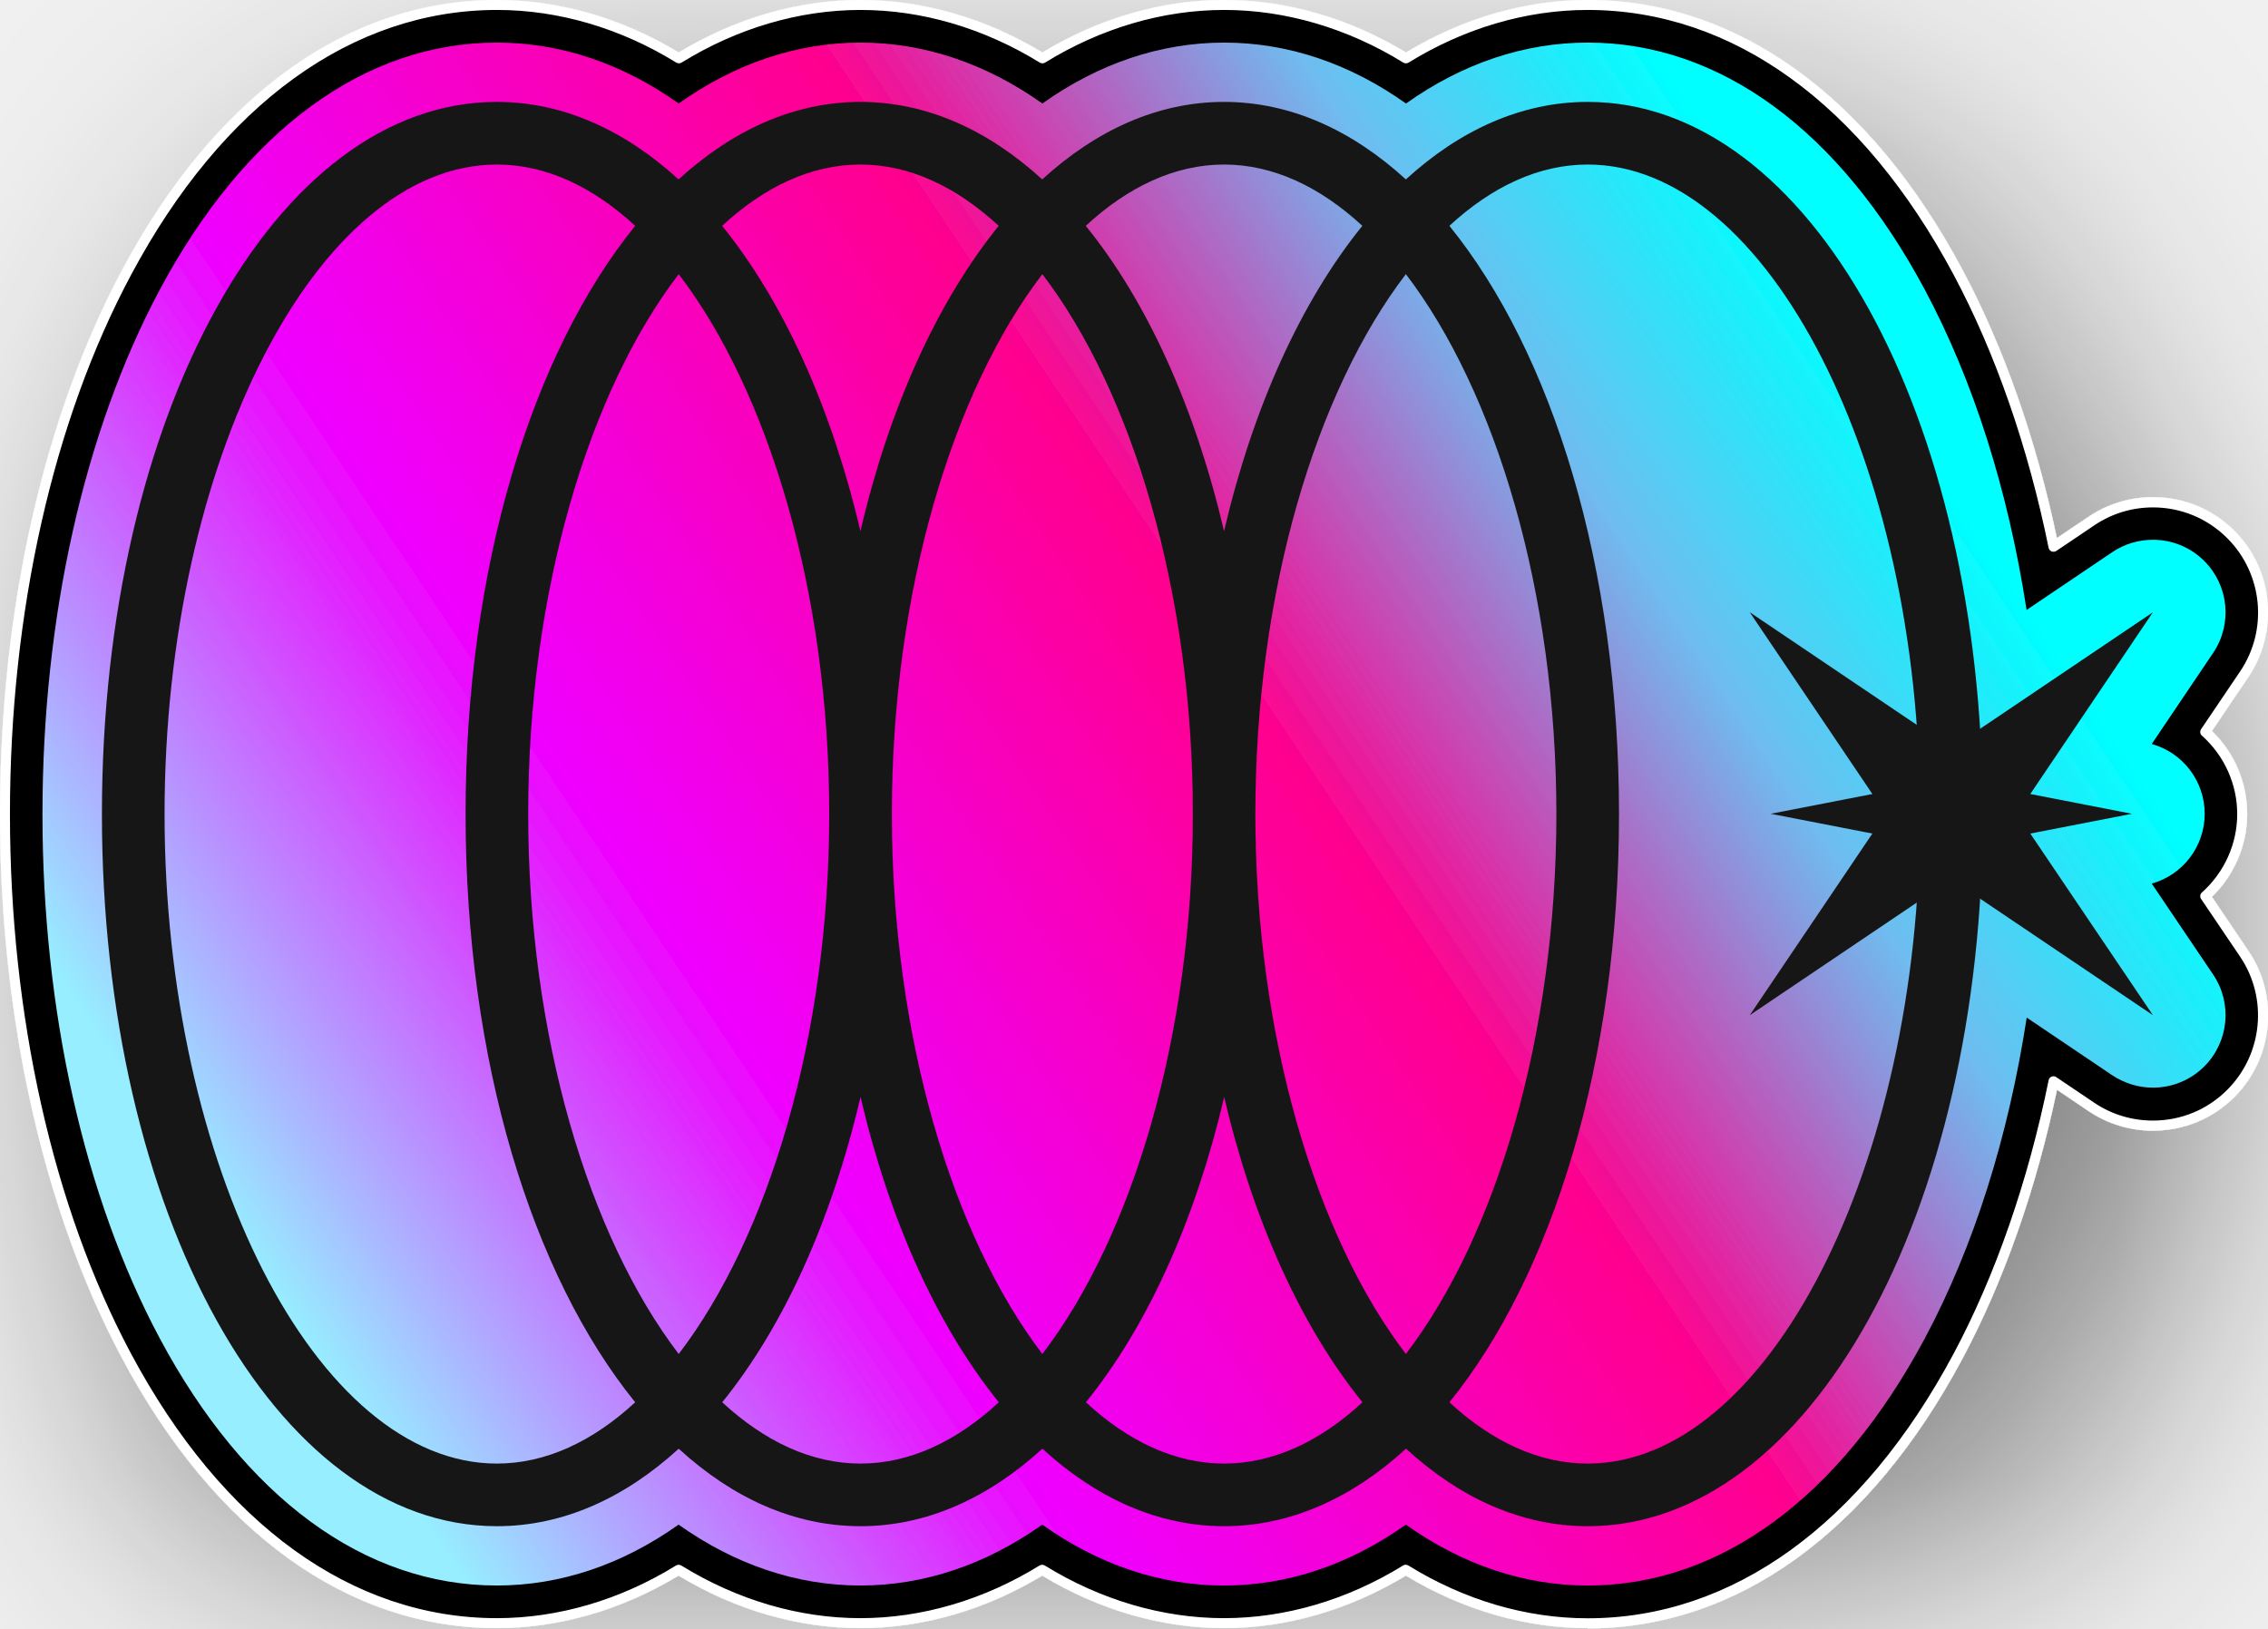
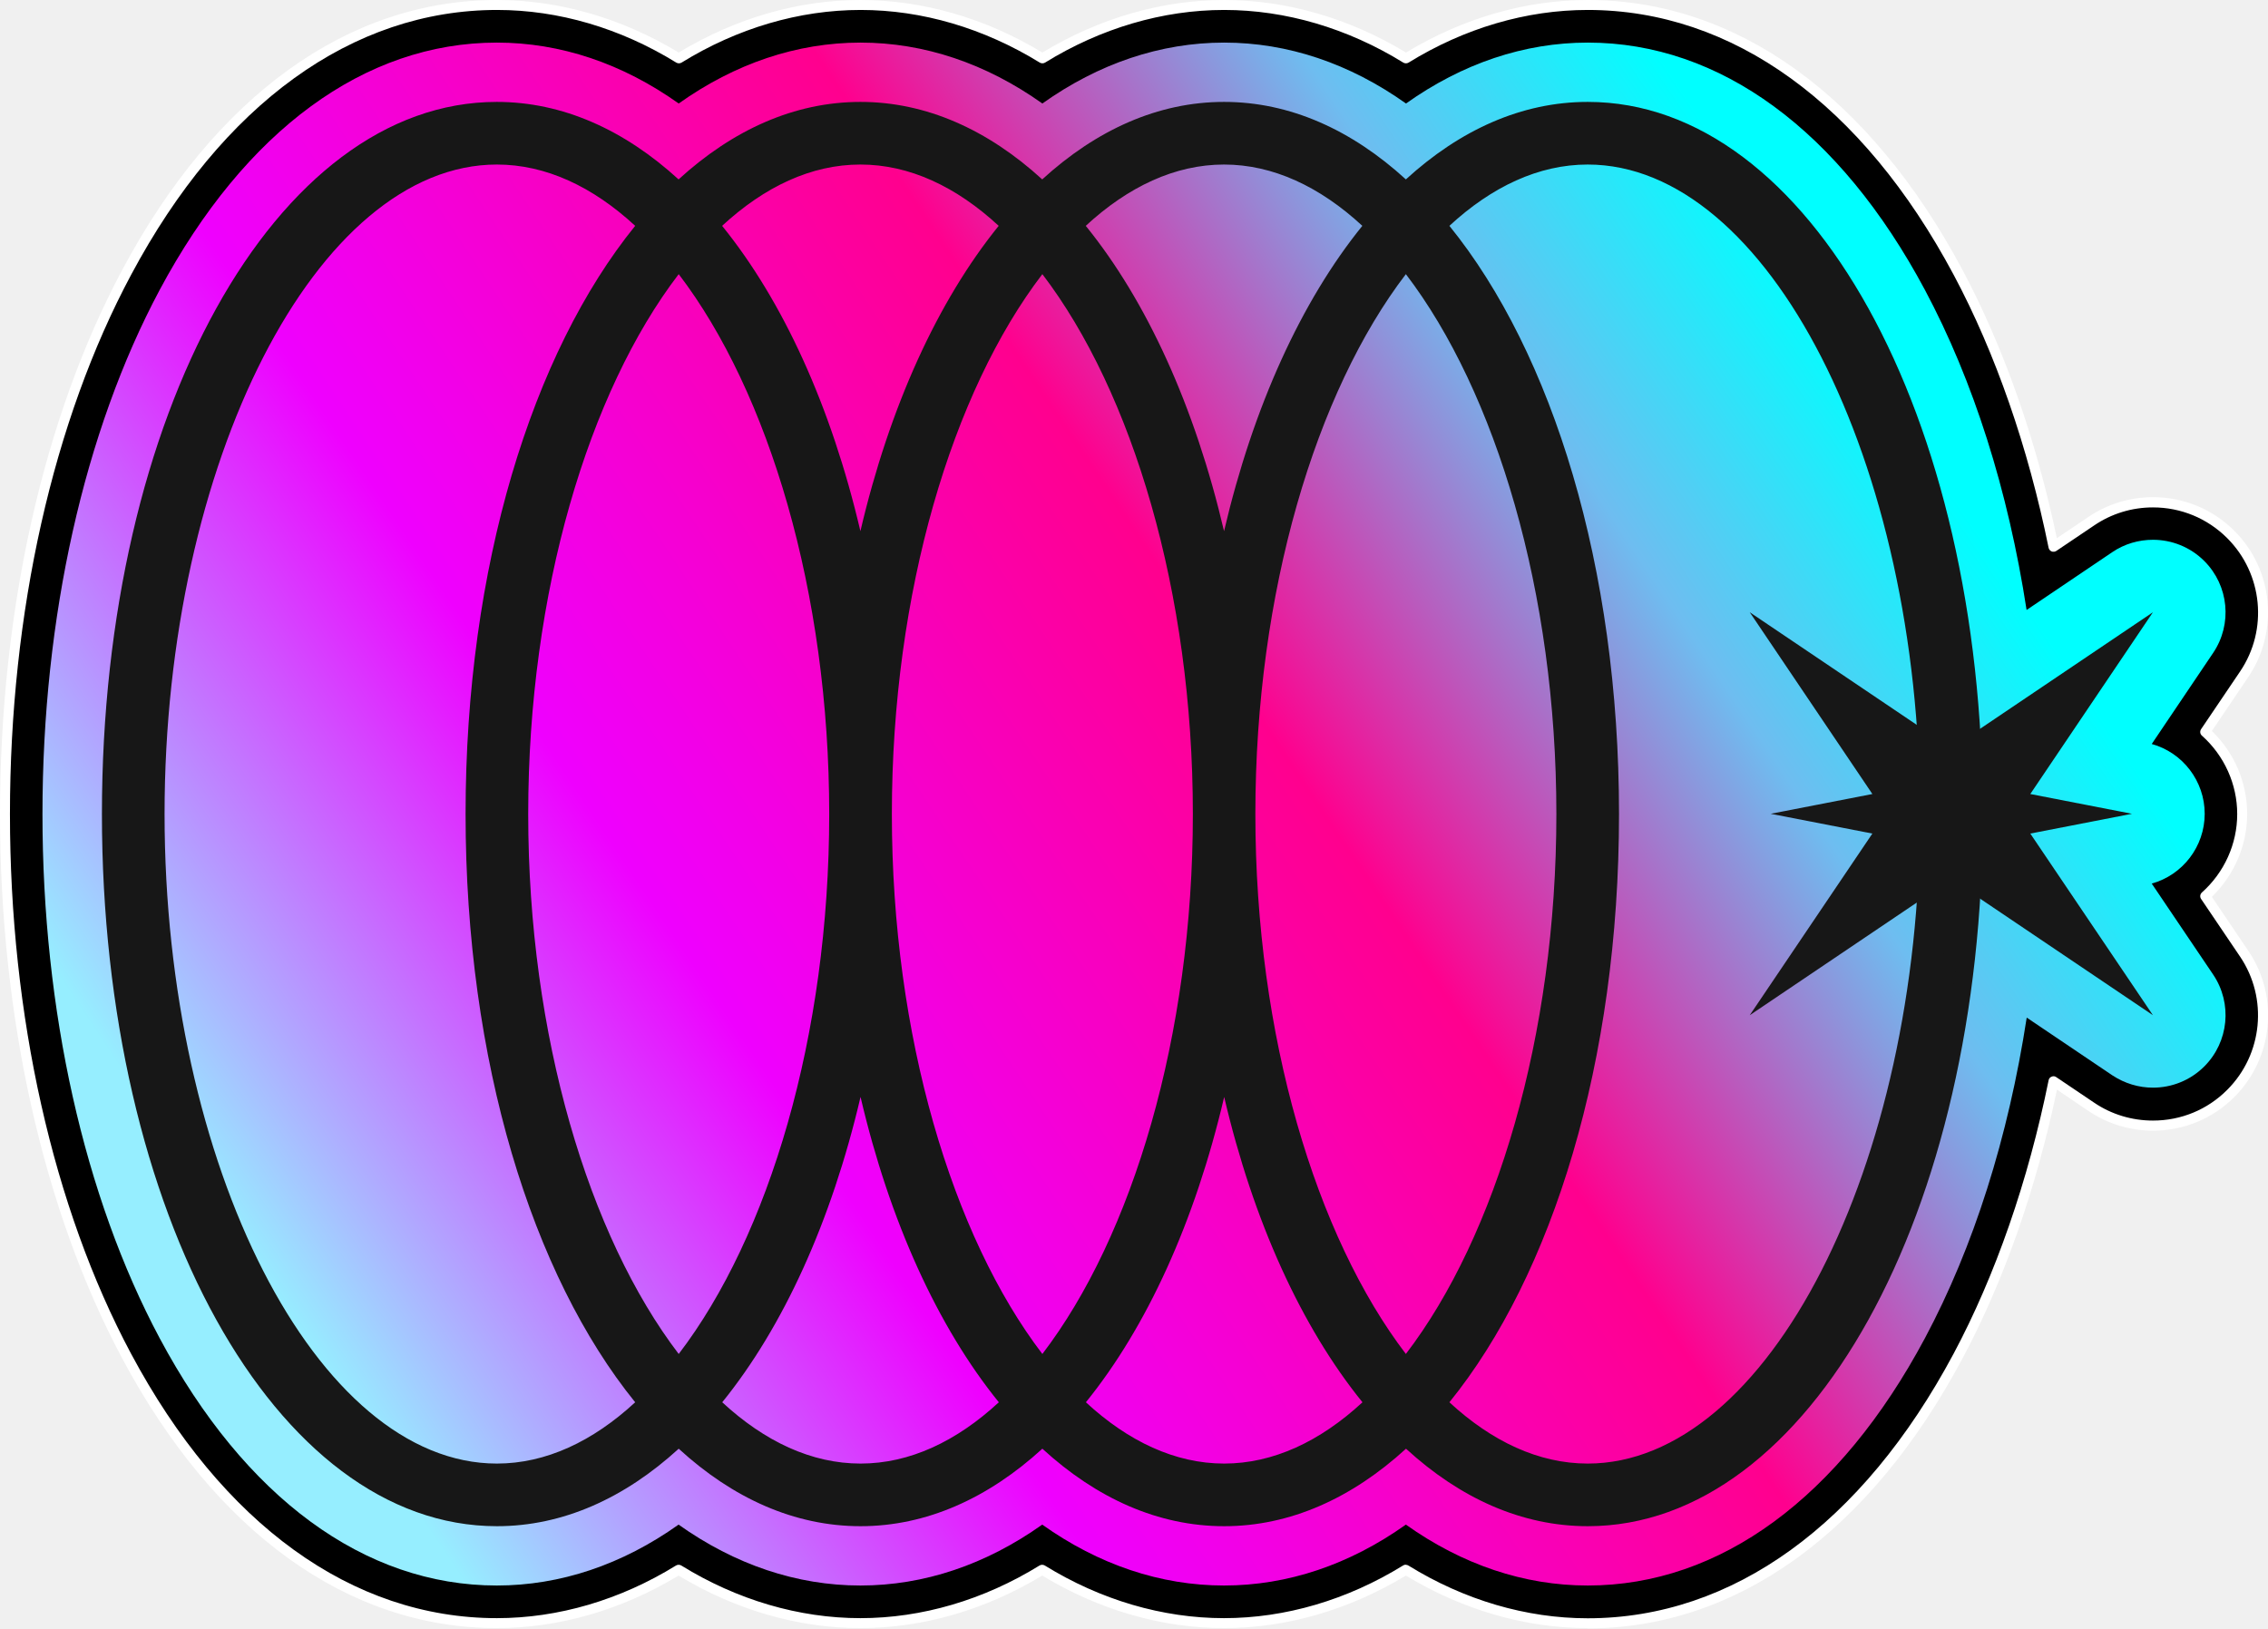
- <svg xmlns="http://www.w3.org/2000/svg" id="uuid-f51fdef4-3a48-415d-ba7f-1b93b05cd8a3" viewBox="0 0 170.89 122.7">
+ <svg xmlns="http://www.w3.org/2000/svg" viewBox="0 0 170.89 122.7">
  <defs>
    <style>
      .uuid-cda1033a-f29d-46df-9525-ec29760f16f2 {
        fill: #fff;
      }

      .uuid-ac59cb67-a53f-4169-b329-dd1ffc152b51 {
        fill: url(#uuid-c6b1bf3c-965f-4711-a18f-eeb4853d0253);
      }

      .uuid-d0f55306-0627-4235-9fdb-8a52e4224832 {
        fill: #171717;
      }
- 
-       .uuid-92f8a668-24cb-430d-aa2d-e5379df1384f {
-         filter: url(#uuid-3e154024-0269-4cb7-ae73-dc4855bf6324);
-       }
    </style>
-     <filter id="uuid-3e154024-0269-4cb7-ae73-dc4855bf6324" x="-30.06" y="-27" width="243.12" height="194.88" filterUnits="userSpaceOnUse">
-       <feOffset dx="6" dy="9" />
-       <feGaussianBlur result="uuid-5d9db908-0f4b-4460-852e-daff3626f4f0" stdDeviation="12" />
-       <feFlood flood-color="#000" flood-opacity=".47" />
-       <feComposite in2="uuid-5d9db908-0f4b-4460-852e-daff3626f4f0" operator="in" />
-       <feComposite in="SourceGraphic" />
-     </filter>
    <linearGradient id="uuid-c6b1bf3c-965f-4711-a18f-eeb4853d0253" x1="21.67" y1="99.38" x2="137.06" y2="22.21" gradientUnits="userSpaceOnUse">
      <stop offset="0" stop-color="#96eeff" />
      <stop offset=".29" stop-color="#ef00ff" />
      <stop offset=".62" stop-color="#ff008e" />
      <stop offset=".84" stop-color="#6ebdf0" />
      <stop offset="1" stop-color="aqua" />
    </linearGradient>
  </defs>
  <g id="uuid-80ec3d43-fb18-4276-92ac-cc56bc91ef67">
-     <g class="uuid-92f8a668-24cb-430d-aa2d-e5379df1384f">
+     <g>
      <path d="M119.63,122.33c-4.72,0-9.42-1.39-13.7-4.03-4.28,2.64-8.98,4.03-13.7,4.03s-9.41-1.39-13.7-4.03c-4.28,2.64-8.98,4.03-13.7,4.03s-9.42-1.39-13.7-4.03c-4.28,2.64-8.98,4.03-13.7,4.03-11.06,0-20.96-7.15-27.9-20.14C3.63,91.12.38,76.62.38,61.35S3.63,31.58,9.54,20.52C16.47,7.53,26.38.38,37.44.38c4.72,0,9.41,1.39,13.7,4.03C55.42,1.76,60.12.38,64.84.38s9.42,1.39,13.7,4.03c4.28-2.64,8.98-4.03,13.7-4.03s9.42,1.39,13.7,4.03c4.28-2.64,8.98-4.03,13.7-4.03,11.06,0,20.96,7.15,27.9,20.14,3.18,5.95,5.63,13.03,7.19,20.67l2.85-1.92c1.38-.93,2.98-1.42,4.64-1.42,2.22,0,4.3.86,5.87,2.43,2.8,2.8,3.23,7.22,1.01,10.51l-2.94,4.35c1.72,1.54,2.78,3.78,2.78,6.19s-1.06,4.65-2.78,6.19l2.94,4.35c2.22,3.29,1.79,7.71-1.01,10.51-1.57,1.57-3.65,2.43-5.87,2.43-1.66,0-3.26-.49-4.64-1.42l-2.85-1.92c-1.55,7.65-4.01,14.74-7.2,20.71-6.94,12.99-16.84,20.14-27.9,20.14Z" />
      <path class="uuid-cda1033a-f29d-46df-9525-ec29760f16f2" d="M119.63,122.7c-4.69,0-9.42-1.37-13.7-3.96-4.28,2.59-9.01,3.96-13.7,3.96s-9.42-1.37-13.7-3.96c-4.28,2.59-9.01,3.96-13.7,3.96s-9.42-1.37-13.7-3.96c-4.28,2.59-9.01,3.96-13.7,3.96-11.2,0-21.23-7.22-28.23-20.34C3.27,91.24,0,76.68,0,61.35S3.27,31.46,9.21,20.34C16.21,7.22,26.24,0,37.44,0c4.69,0,9.42,1.37,13.7,3.96,4.28-2.59,9.01-3.96,13.7-3.96s9.42,1.37,13.7,3.96c4.28-2.59,9.01-3.96,13.7-3.96s9.42,1.37,13.7,3.96c4.28-2.59,9.01-3.96,13.7-3.96,11.2,0,21.23,7.22,28.23,20.34,3.09,5.8,5.55,12.78,7.11,20.22l2.39-1.61c1.44-.97,3.12-1.48,4.85-1.48,2.32,0,4.5.9,6.14,2.54,2.93,2.93,3.37,7.55,1.06,10.99l-2.76,4.09c1.7,1.64,2.66,3.9,2.66,6.25s-.97,4.61-2.66,6.25l2.76,4.09c2.32,3.43,1.87,8.05-1.06,10.99-1.64,1.64-3.82,2.54-6.14,2.54-1.73,0-3.41-.51-4.85-1.48l-2.38-1.61c-1.56,7.46-4.02,14.46-7.12,20.26-7,13.12-17.03,20.34-28.23,20.34ZM105.93,117.93c.07,0,.14.02.2.06,4.21,2.6,8.88,3.97,13.5,3.97,10.91,0,20.7-7.08,27.57-19.94,3.14-5.88,5.62-13.01,7.16-20.61.02-.12.11-.23.23-.27.11-.05.25-.04.35.04l2.85,1.92c1.31.89,2.85,1.35,4.43,1.35,2.12,0,4.11-.82,5.6-2.32,2.68-2.68,3.08-6.9.97-10.03l-2.94-4.35c-.11-.16-.08-.36.06-.49,1.69-1.51,2.66-3.66,2.66-5.91s-.97-4.4-2.66-5.91c-.14-.12-.17-.33-.06-.49l2.94-4.35c2.12-3.14,1.71-7.36-.97-10.04-1.5-1.5-3.49-2.32-5.6-2.32-1.59,0-3.12.47-4.43,1.36l-2.85,1.92c-.11.07-.24.08-.35.04-.12-.05-.2-.15-.23-.27-1.54-7.58-4.01-14.69-7.15-20.57C140.33,7.83,130.54.75,119.63.75c-4.62,0-9.29,1.37-13.5,3.97-.12.07-.27.07-.39,0-4.21-2.6-8.88-3.97-13.5-3.97s-9.29,1.37-13.5,3.97c-.12.07-.27.07-.39,0-4.22-2.6-8.88-3.97-13.5-3.97s-9.29,1.37-13.5,3.97c-.12.07-.27.07-.39,0-4.21-2.6-8.88-3.97-13.5-3.97-10.91,0-20.7,7.08-27.57,19.94C3.99,31.71.75,46.15.75,61.35s3.24,29.64,9.12,40.66c6.87,12.86,16.66,19.94,27.57,19.94,4.62,0,9.29-1.37,13.5-3.97.12-.07.27-.07.39,0,4.21,2.6,8.88,3.97,13.5,3.97s9.29-1.37,13.5-3.97c.12-.07.27-.07.39,0,4.21,2.6,8.88,3.97,13.5,3.97s9.29-1.37,13.5-3.97c.06-.04.13-.06.2-.06Z" />
      <path class="uuid-ac59cb67-a53f-4169-b329-dd1ffc152b51" d="M119.63,119.49c-4.79,0-9.45-1.57-13.7-4.59-4.25,3.02-8.91,4.59-13.7,4.59s-9.45-1.57-13.7-4.59c-4.25,3.02-8.91,4.59-13.7,4.59s-9.45-1.57-13.7-4.59c-4.25,3.02-8.91,4.59-13.7,4.59-9.96,0-18.98-6.62-25.4-18.64-5.69-10.66-8.83-24.69-8.83-39.5s3.14-28.84,8.83-39.5C18.46,9.83,27.48,3.21,37.44,3.21c4.79,0,9.45,1.57,13.7,4.59,4.25-3.02,8.91-4.59,13.7-4.59s9.45,1.57,13.7,4.59c4.25-3.02,8.91-4.59,13.7-4.59s9.45,1.57,13.7,4.59c4.25-3.02,8.91-4.59,13.7-4.59,9.96,0,18.98,6.62,25.4,18.64,3.66,6.86,6.27,15.1,7.66,24.12l6.46-4.36c.93-.63,2-.93,3.06-.93,1.41,0,2.81.54,3.87,1.6,1.85,1.85,2.13,4.75.67,6.92l-4.63,6.87c2.34.65,3.99,2.8,3.99,5.26s-1.65,4.61-3.99,5.26l4.63,6.86c1.46,2.17,1.18,5.07-.67,6.92-1.06,1.06-2.46,1.6-3.87,1.6-1.06,0-2.12-.31-3.06-.93l-6.45-4.35c-1.39,9.03-4,17.29-7.67,24.16-6.42,12.02-15.44,18.64-25.4,18.64Z" />
      <path class="uuid-d0f55306-0627-4235-9fdb-8a52e4224832" d="M119.63,7.68c-4.97,0-9.62,2.11-13.7,5.84-4.08-3.73-8.73-5.84-13.7-5.84s-9.62,2.11-13.7,5.84c-4.08-3.73-8.73-5.84-13.7-5.84s-9.62,2.11-13.7,5.84c-4.08-3.73-8.73-5.84-13.7-5.84C20.75,7.68,7.68,31.26,7.68,61.35s13.07,53.67,29.76,53.67c4.97,0,9.62-2.11,13.7-5.84,4.08,3.74,8.73,5.84,13.7,5.84s9.62-2.11,13.7-5.84c4.08,3.74,8.73,5.84,13.7,5.84s9.62-2.11,13.7-5.84c4.08,3.74,8.73,5.84,13.7,5.84,16.69,0,29.76-23.58,29.76-53.67s-13.07-53.67-29.76-53.67ZM105.93,102.04c-6.77-8.87-11.34-23.96-11.34-40.69s4.56-31.83,11.34-40.69c6.77,8.87,11.34,23.96,11.34,40.69s-4.56,31.83-11.34,40.69ZM102.65,17.02c-4.59,5.67-8.22,13.61-10.42,23.01-2.2-9.4-5.83-17.35-10.42-23.01,3.19-2.95,6.73-4.62,10.42-4.62s7.23,1.67,10.42,4.62ZM78.54,102.04c-6.77-8.87-11.34-23.96-11.34-40.69s4.56-31.83,11.34-40.69c6.77,8.87,11.34,23.96,11.34,40.69s-4.56,31.83-11.34,40.69ZM75.25,17.02c-4.59,5.67-8.22,13.61-10.42,23.01-2.2-9.4-5.83-17.34-10.42-23.01,3.19-2.95,6.72-4.62,10.42-4.62s7.23,1.67,10.42,4.62ZM51.14,102.04c-6.77-8.87-11.34-23.96-11.34-40.69s4.56-31.83,11.34-40.69c6.77,8.87,11.34,23.96,11.34,40.69s-4.56,31.83-11.34,40.69ZM12.4,61.35c0-26.53,11.47-48.95,25.04-48.95,3.69,0,7.23,1.67,10.42,4.62-7.77,9.59-12.78,25.71-12.78,44.33s5.01,34.74,12.78,44.33c-3.19,2.95-6.73,4.62-10.42,4.62-13.57,0-25.04-22.42-25.04-48.95ZM54.42,105.68c4.59-5.67,8.22-13.61,10.42-23.01,2.2,9.4,5.83,17.34,10.42,23.01-3.19,2.95-6.72,4.62-10.42,4.62s-7.23-1.67-10.42-4.62ZM81.82,105.68c4.59-5.67,8.22-13.61,10.42-23.01,2.2,9.4,5.83,17.34,10.42,23.01-3.19,2.95-6.73,4.62-10.42,4.62s-7.23-1.67-10.42-4.62ZM119.63,110.3c-3.69,0-7.23-1.67-10.42-4.62,7.77-9.59,12.78-25.71,12.78-44.33s-5.01-34.74-12.78-44.33c3.19-2.95,6.73-4.62,10.42-4.62,13.57,0,25.04,22.42,25.04,48.95s-11.47,48.95-25.04,48.95Z" />
      <polygon class="uuid-d0f55306-0627-4235-9fdb-8a52e4224832" points="148.52 67.27 162.22 76.51 152.98 62.82 160.64 61.33 152.98 59.84 162.22 46.14 148.52 55.38 147.03 47.72 145.54 55.38 131.84 46.14 141.08 59.84 133.42 61.33 141.08 62.82 131.84 76.51 145.54 67.27 147.03 74.94 148.52 67.27" />
    </g>
  </g>
</svg>
